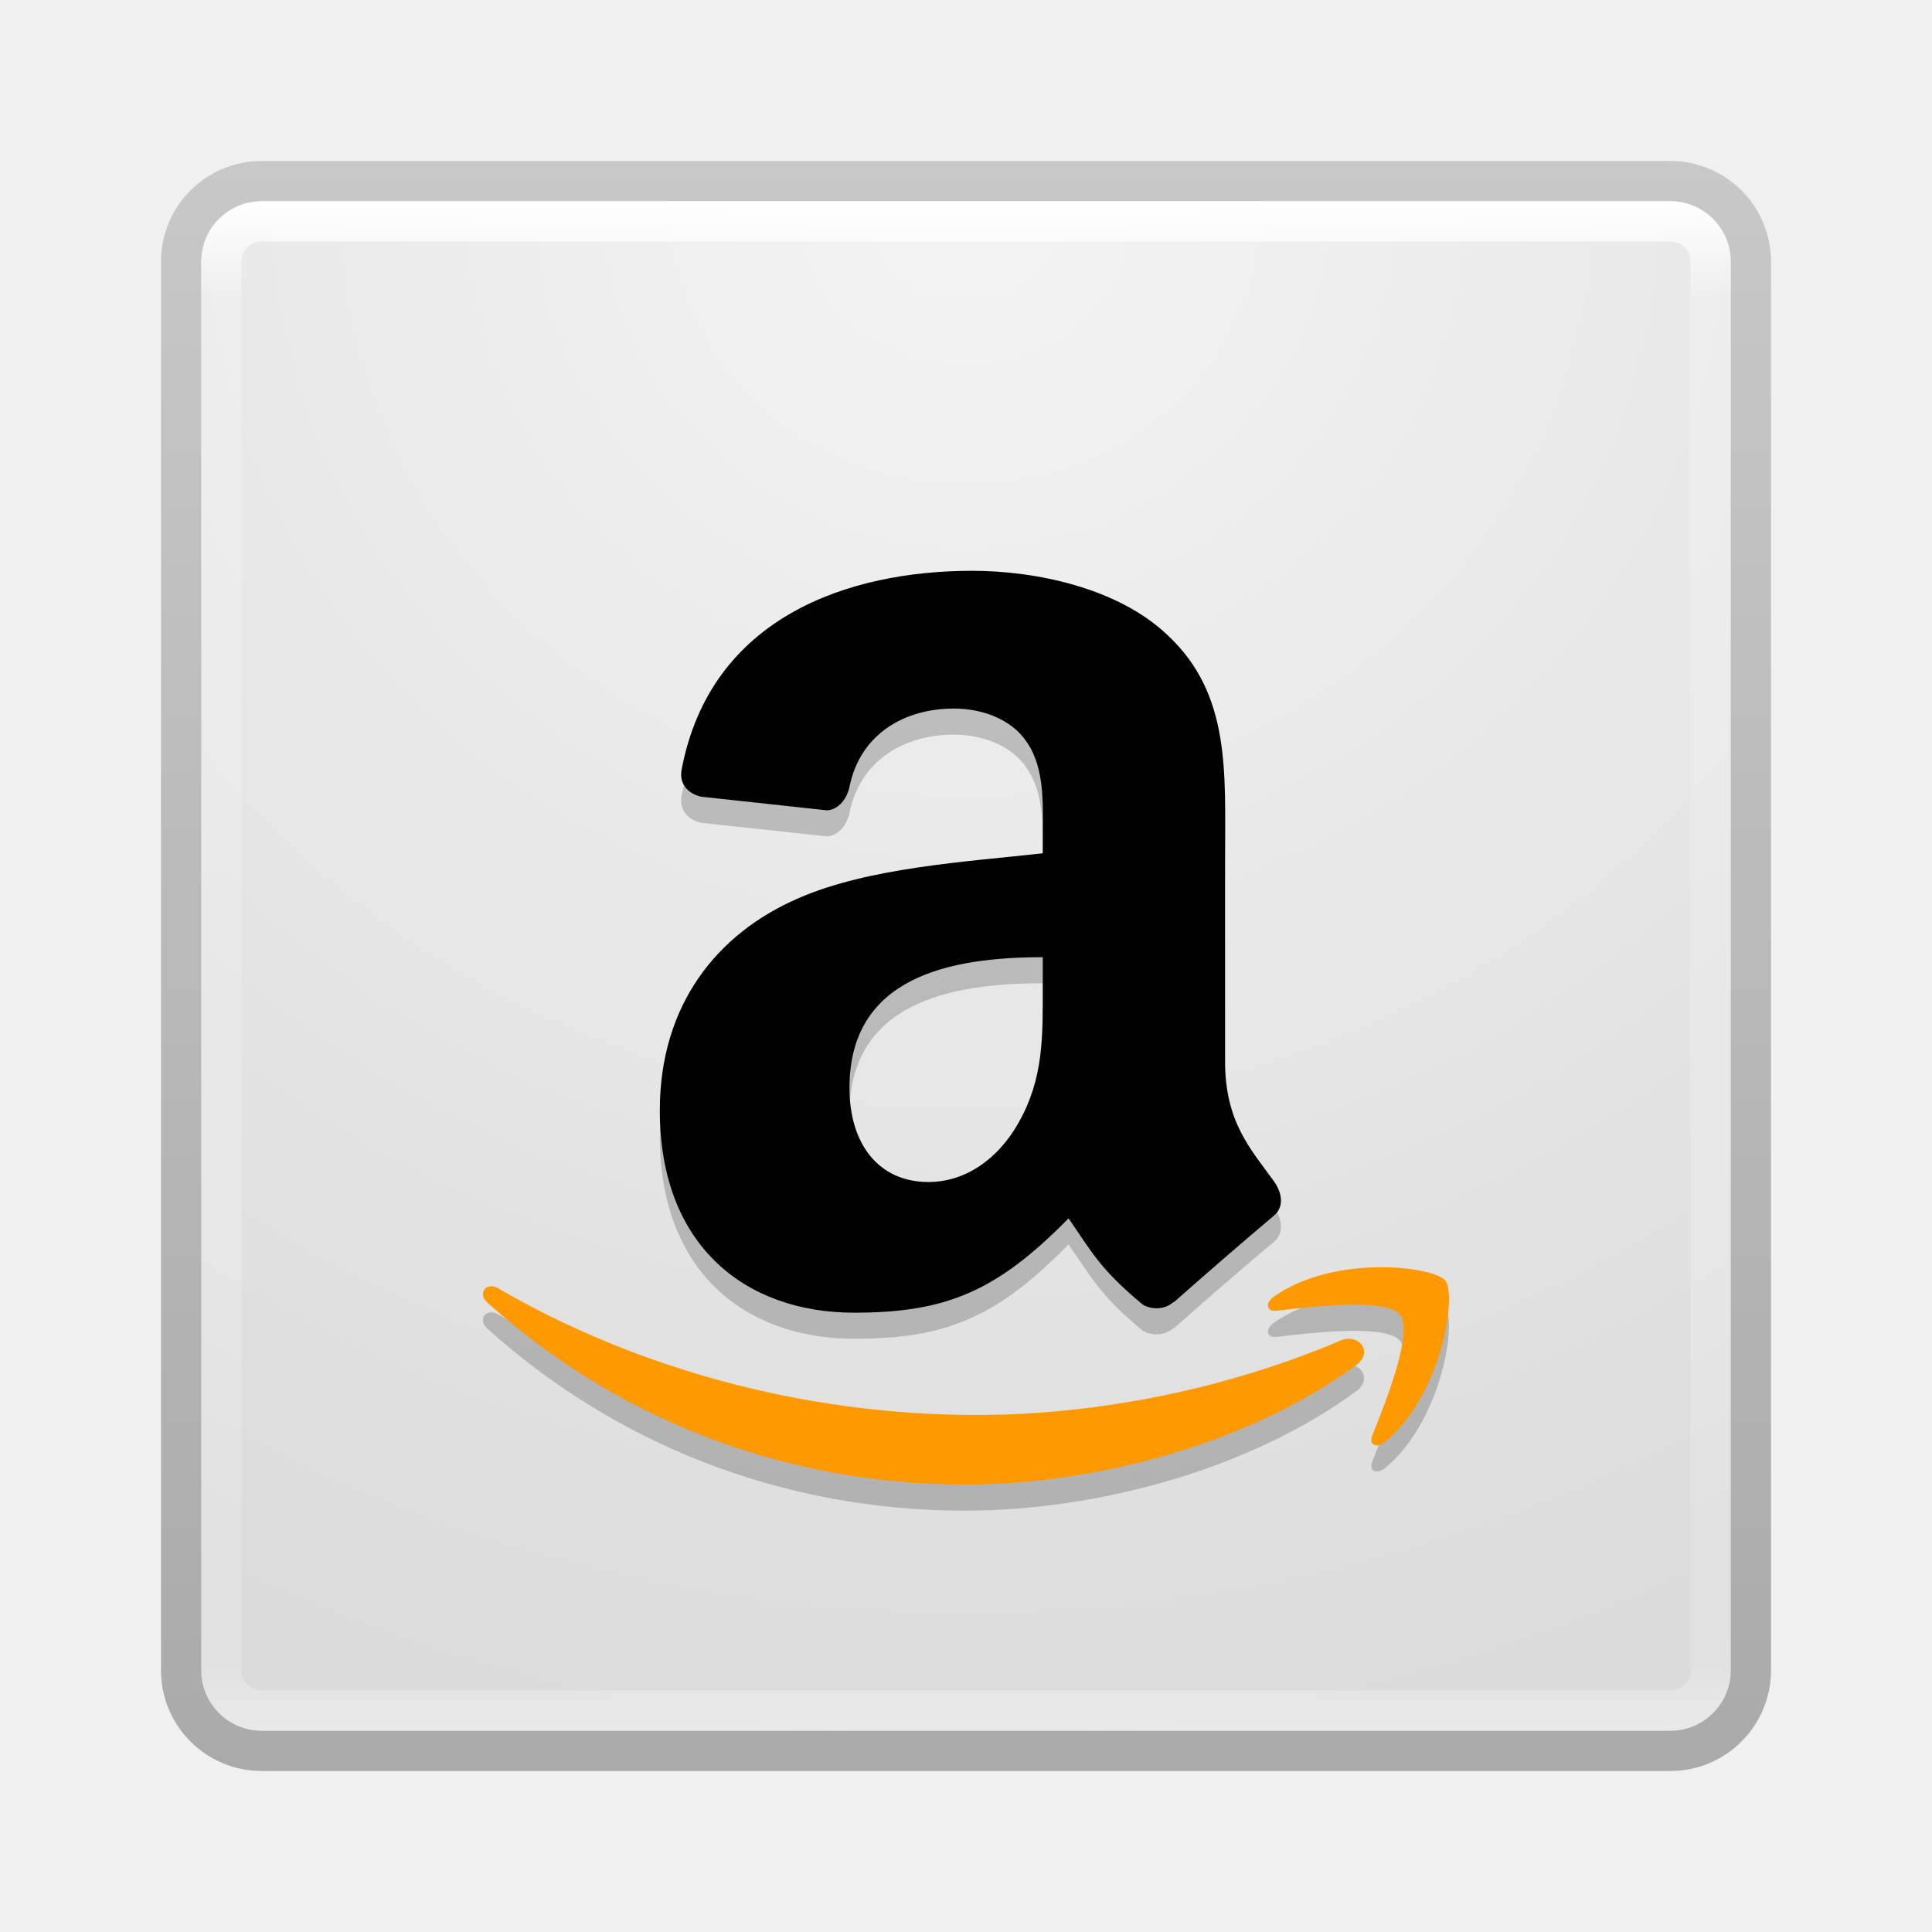
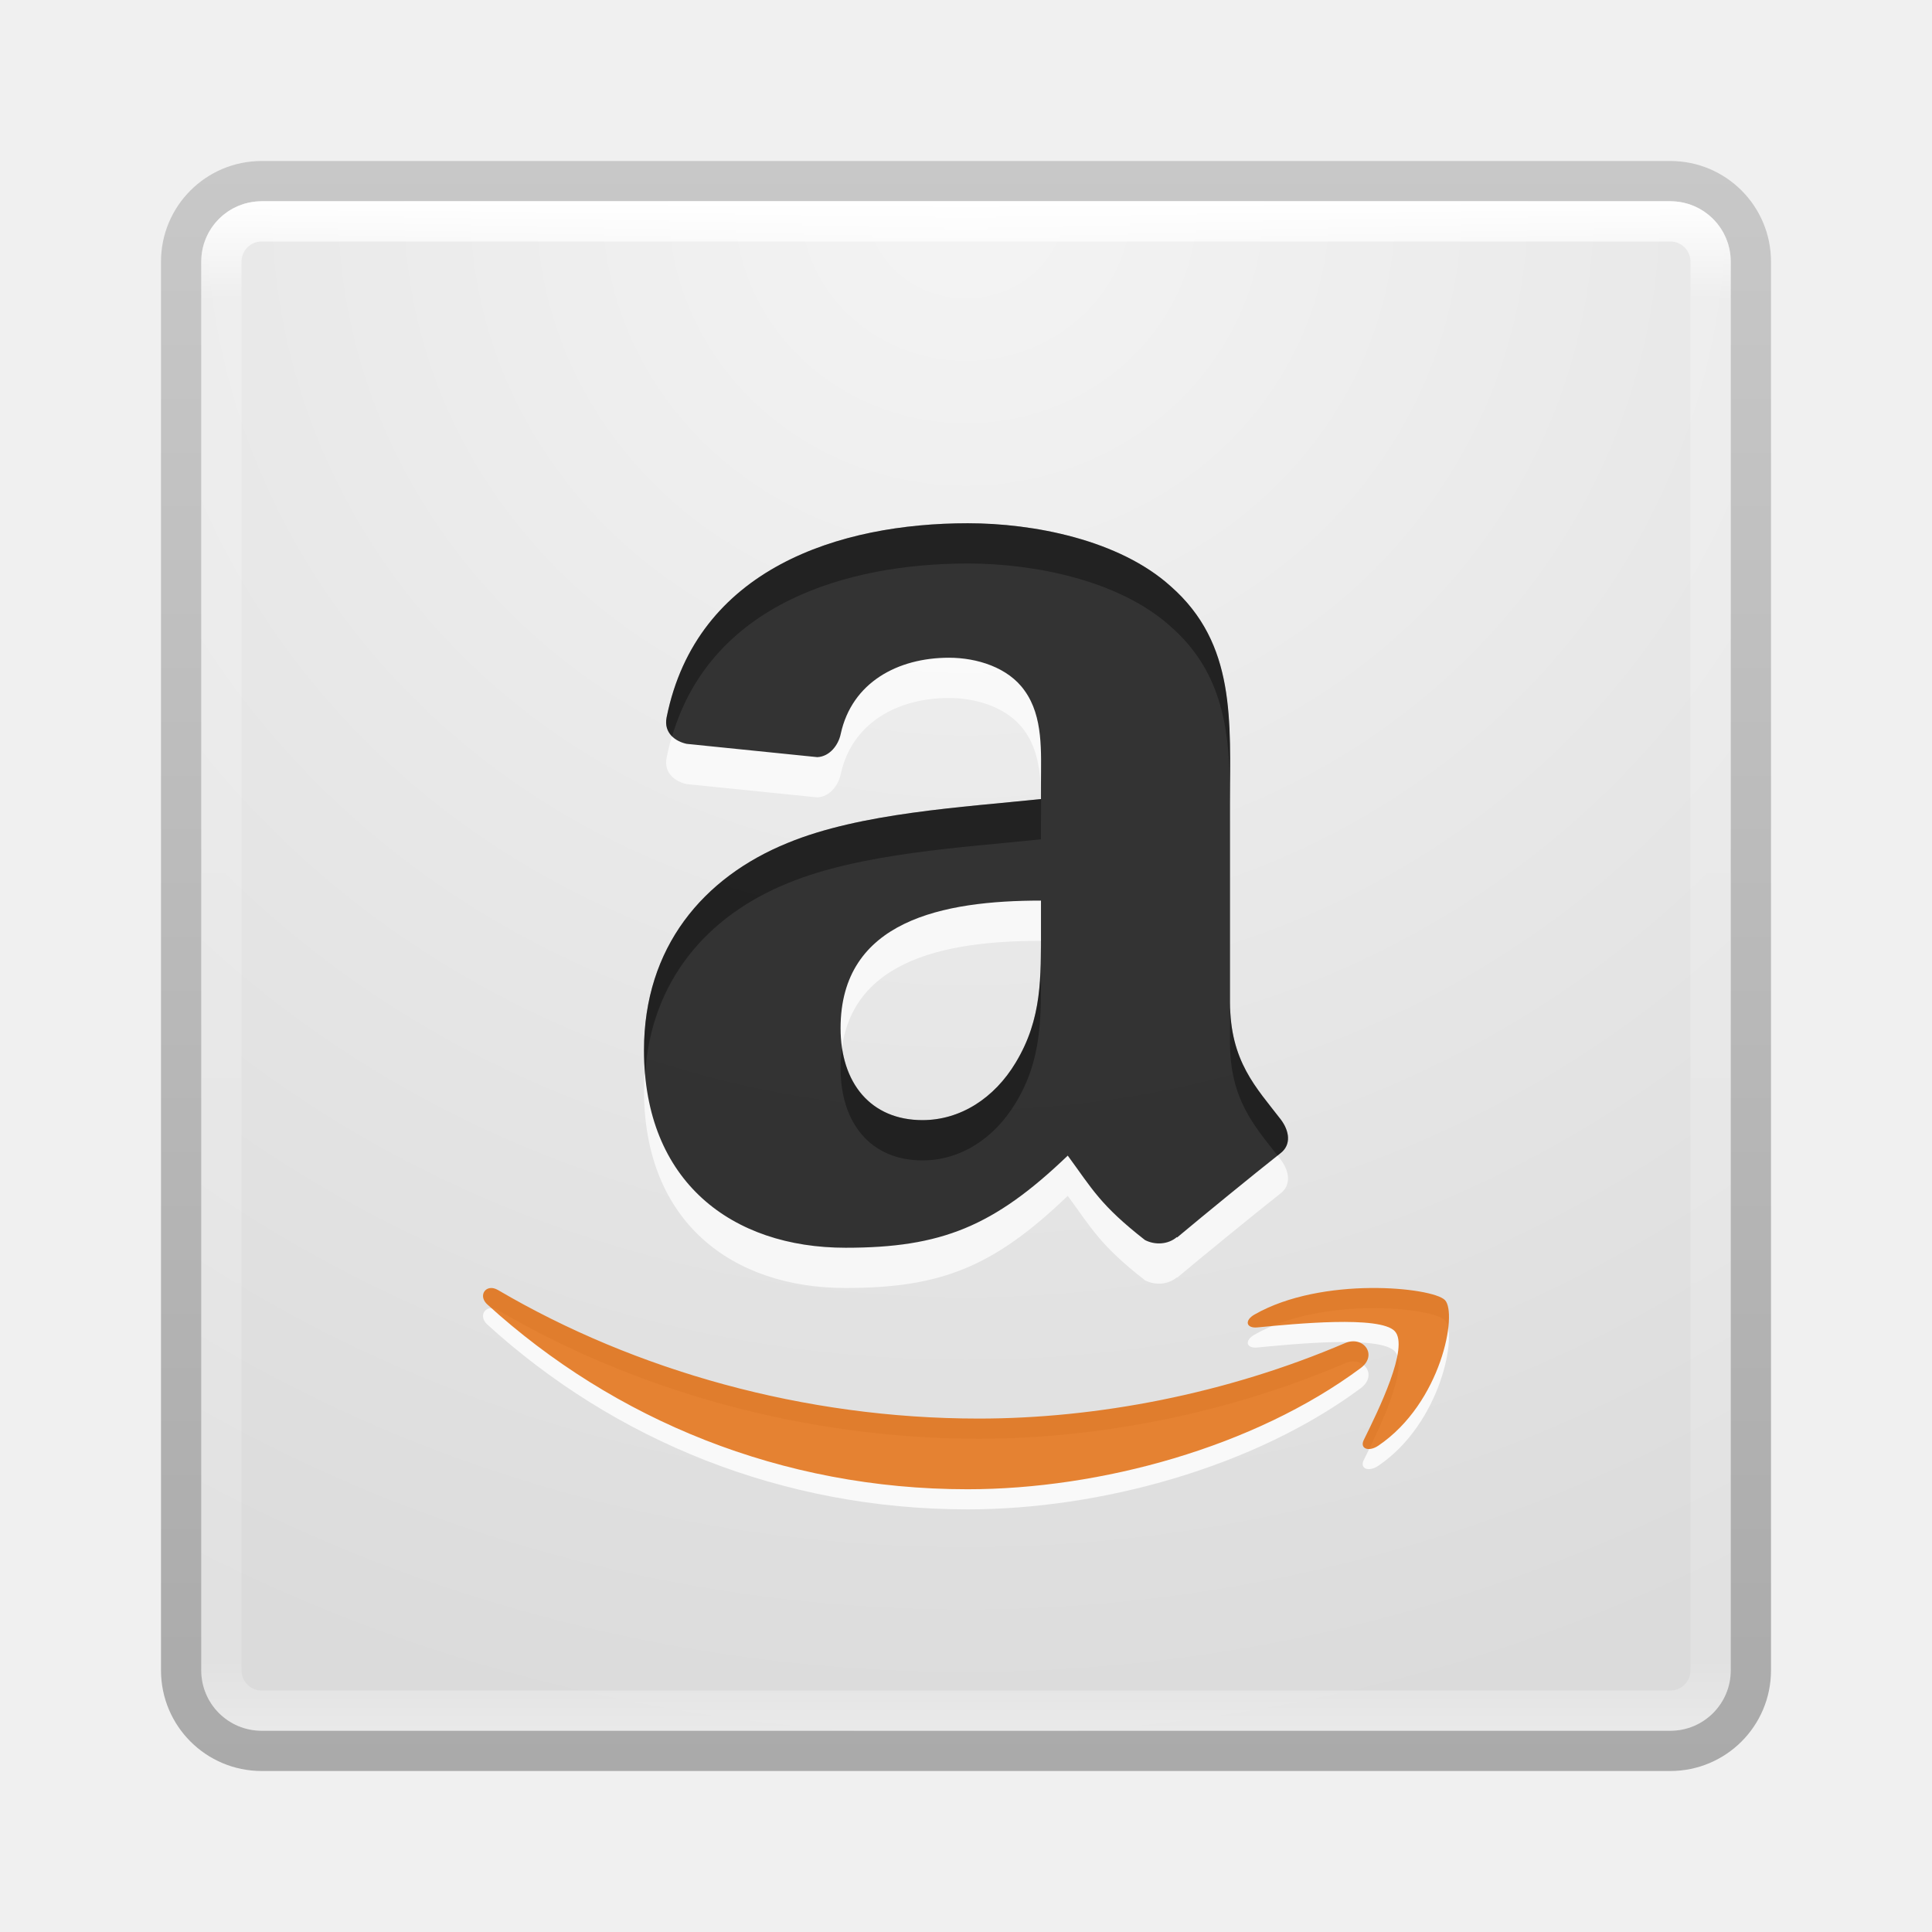
<svg xmlns="http://www.w3.org/2000/svg" xmlns:xlink="http://www.w3.org/1999/xlink" version="1.1" width="48" height="48" id="svg4117">
  <defs id="defs4119">
    <linearGradient id="linearGradient3924">
      <stop id="stop3926" style="stop-color:#ffffff;stop-opacity:1" offset="0" />
      <stop id="stop3928" style="stop-color:#ffffff;stop-opacity:0.235" offset="0.063" />
      <stop id="stop3930" style="stop-color:#ffffff;stop-opacity:0.157" offset="0.951" />
      <stop id="stop3932" style="stop-color:#ffffff;stop-opacity:0.392" offset="1" />
-     </linearGradient>
-     <radialGradient cx="4.993" cy="43.5" r="2.5" fx="4.993" fy="43.5" id="radialGradient2873-966-168" xlink:href="#linearGradient3688-166-749" gradientUnits="userSpaceOnUse" gradientTransform="matrix(2.003784,0,0,1.4,27.98813,-17.4)" />
-     <linearGradient id="linearGradient3688-166-749">
-       <stop id="stop2883" style="stop-color:#181818;stop-opacity:1" offset="0" />
-       <stop id="stop2885" style="stop-color:#181818;stop-opacity:0" offset="1" />
-     </linearGradient>
-     <radialGradient cx="4.993" cy="43.5" r="2.5" fx="4.993" fy="43.5" id="radialGradient2875-742-326" xlink:href="#linearGradient3688-464-309" gradientUnits="userSpaceOnUse" gradientTransform="matrix(2.003784,0,0,1.4,-20.01187,-104.4)" />
-     <linearGradient id="linearGradient3688-464-309">
-       <stop id="stop2889" style="stop-color:#181818;stop-opacity:1" offset="0" />
-       <stop id="stop2891" style="stop-color:#181818;stop-opacity:0" offset="1" />
-     </linearGradient>
-     <linearGradient x1="25.058" y1="47.028" x2="25.058" y2="39.999" id="linearGradient2877-634-617" xlink:href="#linearGradient3702-501-757" gradientUnits="userSpaceOnUse" />
-     <linearGradient id="linearGradient3702-501-757">
-       <stop id="stop2895" style="stop-color:#181818;stop-opacity:0" offset="0" />
-       <stop id="stop2897" style="stop-color:#181818;stop-opacity:1" offset="0.5" />
-       <stop id="stop2899" style="stop-color:#181818;stop-opacity:0" offset="1" />
    </linearGradient>
    <filter color-interpolation-filters="sRGB" id="filter3831">
      <feGaussianBlur stdDeviation="0.637" id="feGaussianBlur3833" />
    </filter>
    <clipPath id="clipPath3823">
      <path d="M 108.812,58 C 107.254,58 106,59.254 106,60.812 l 0,24.375 C 106,86.746 107.254,88 108.812,88 l 24.375,0 C 134.746,88 136,86.746 136,85.188 l 0,-24.375 C 136,59.254 134.746,58 133.188,58 l -24.375,0 z m 7.188,4.5 10,0 0,8.75 5,0 -10,13.75 -10,-13.75 5,0 0,-8.75 z" id="path3825" style="fill:#ffffff;fill-opacity:1;stroke:none" />
    </clipPath>
    <linearGradient x1="65.263" y1="64.205" x2="65.263" y2="50.069" id="linearGradient3812" xlink:href="#linearGradient5010" gradientUnits="userSpaceOnUse" gradientTransform="matrix(0.625,0,0,0.625,78.5,32.25)" />
    <filter color-interpolation-filters="sRGB" id="filter3806">
      <feGaussianBlur stdDeviation="1.2" id="feGaussianBlur3808" />
    </filter>
    <linearGradient x1="70" y1="54" x2="70" y2="75.095" id="linearGradient3788" xlink:href="#linearGradient3737" gradientUnits="userSpaceOnUse" gradientTransform="translate(0,4)" />
    <linearGradient x1="56" y1="72" x2="88" y2="72" id="linearGradient3773" xlink:href="#linearGradient3778" gradientUnits="userSpaceOnUse" gradientTransform="matrix(0.9375,0,0,0.9375,-140.5,3.5)" />
    <linearGradient x1="65.263" y1="64.205" x2="65.263" y2="50.069" id="linearGradient3832" xlink:href="#linearGradient3737" gradientUnits="userSpaceOnUse" gradientTransform="matrix(0.625,0,0,0.625,28.5,31.25)" />
    <filter color-interpolation-filters="sRGB" id="filter3174">
      <feGaussianBlur stdDeviation="1.71" id="feGaussianBlur3176" />
    </filter>
    <linearGradient id="linearGradient3737">
      <stop id="stop3739" style="stop-color:#ffffff;stop-opacity:1" offset="0" />
      <stop id="stop3741" style="stop-color:#ffffff;stop-opacity:0" offset="1" />
    </linearGradient>
    <linearGradient x1="45.448" y1="92.54" x2="45.448" y2="7.017" id="ButtonShadow" gradientUnits="userSpaceOnUse" gradientTransform="scale(1.005865,0.994169)">
      <stop id="stop3750" style="stop-color:#000000;stop-opacity:1" offset="0" />
      <stop id="stop3752" style="stop-color:#000000;stop-opacity:0.588" offset="1" />
    </linearGradient>
    <linearGradient id="linearGradient5010">
      <stop id="stop5012" style="stop-color:#000000;stop-opacity:1" offset="0" />
      <stop id="stop5014" style="stop-color:#000000;stop-opacity:0" offset="1" />
    </linearGradient>
    <linearGradient id="linearGradient3778">
      <stop id="stop3780" style="stop-color:#499119;stop-opacity:1" offset="0" />
      <stop id="stop3782" style="stop-color:#8fd625;stop-opacity:1" offset="1" />
    </linearGradient>
    <linearGradient id="linearGradient3104">
      <stop id="stop3106" style="stop-color:#aaaaaa;stop-opacity:1" offset="0" />
      <stop id="stop3108" style="stop-color:#c8c8c8;stop-opacity:1" offset="1" />
    </linearGradient>
    <linearGradient id="linearGradient3600">
      <stop id="stop3602" style="stop-color:#f4f4f4;stop-opacity:1" offset="0" />
      <stop id="stop3604" style="stop-color:#dbdbdb;stop-opacity:1" offset="1" />
    </linearGradient>
    <linearGradient id="linearGradient3104-5">
      <stop id="stop3106-9" style="stop-color:#aaaaaa;stop-opacity:1" offset="0" />
      <stop id="stop3108-8" style="stop-color:#c8c8c8;stop-opacity:1" offset="1" />
    </linearGradient>
-     <linearGradient x1="24" y1="5" x2="24" y2="43" id="linearGradient3084" xlink:href="#linearGradient3924" gradientUnits="userSpaceOnUse" gradientTransform="translate(2.4e-6,0.9674489)" />
-     <radialGradient cx="7.496" cy="8.45" r="20" fx="7.496" fy="8.45" id="radialGradient3093" xlink:href="#linearGradient3600" gradientUnits="userSpaceOnUse" gradientTransform="matrix(0,1.93928,-2.051527,-5.2784231e-8,41.33504,-8.486255)" />
-     <linearGradient x1="24" y1="44" x2="24" y2="3.899" id="linearGradient3095" xlink:href="#linearGradient3104" gradientUnits="userSpaceOnUse" gradientTransform="translate(-6e-7,0.9674389)" />
-     <linearGradient x1="20" y1="43" x2="20" y2="3" id="linearGradient3098" xlink:href="#linearGradient3104-5" gradientUnits="userSpaceOnUse" />
-     <linearGradient x1="23.064" y1="12.978" x2="23.064" y2="36.95" id="linearGradient3036" xlink:href="#linearGradient4311" gradientUnits="userSpaceOnUse" gradientTransform="matrix(1,0,0,-1,0,50.01215)" />
-     <linearGradient id="linearGradient4311">
-       <stop id="stop4313" style="stop-color:#000000;stop-opacity:1" offset="0" />
-       <stop id="stop4315" style="stop-color:#000000;stop-opacity:0" offset="1" />
-     </linearGradient>
-     <linearGradient x1="23.064" y1="12.978" x2="23.064" y2="36.95" id="linearGradient3039" xlink:href="#linearGradient4311" gradientUnits="userSpaceOnUse" />
-     <linearGradient gradientTransform="translate(-288,-219.5)" xlink:href="#linearGradient3994" id="linearGradient4014" x1="304" y1="256" x2="304" y2="232" gradientUnits="userSpaceOnUse" />
-     <linearGradient id="linearGradient3994">
-       <stop style="stop-color:#199cd4;stop-opacity:1;" offset="0" id="stop3996" />
-       <stop style="stop-color:#43b0df;stop-opacity:1" offset="1" id="stop3998" />
-     </linearGradient>
-     <linearGradient gradientTransform="translate(-288,-219.5)" xlink:href="#linearGradient3968" id="linearGradient3988" x1="312" y1="256" x2="312" y2="232" gradientUnits="userSpaceOnUse" />
-     <linearGradient id="linearGradient3968">
-       <stop style="stop-color:#ed6308;stop-opacity:1;" offset="0" id="stop3970" />
-       <stop style="stop-color:#f09e17;stop-opacity:1" offset="1" id="stop3972" />
-     </linearGradient>
-     <linearGradient xlink:href="#outerBackgroundGradient-4" id="linearGradient4262" x1="292" y1="244" x2="332" y2="244" gradientUnits="userSpaceOnUse" gradientTransform="matrix(0,-1,1,0,68,556)" />
-     <linearGradient id="outerBackgroundGradient-4">
-       <stop style="stop-color:#e7e7e7;stop-opacity:1;" offset="0" id="stop3864-8-6-4" />
-       <stop style="stop-color:#ffffff;stop-opacity:1;" offset="1" id="stop3866-9-1-6" />
-     </linearGradient>
-     <linearGradient y2="244" x2="332" y1="244" x1="292" gradientTransform="matrix(0,-1,1,0,-295.0509,332.339)" gradientUnits="userSpaceOnUse" id="linearGradient3152" xlink:href="#outerBackgroundGradient-4" />
+     <linearGradient x1="24" y1="5" x2="24" y2="43" id="linearGradient3084" xlink:href="#linearGradient3924" gradientUnits="userSpaceOnUse" gradientTransform="translate(2.4e-6,9.73e-6)" />
+     <radialGradient cx="7.496" cy="8.45" r="20" fx="7.496" fy="8.45" id="radialGradient3093" xlink:href="#linearGradient3600" gradientUnits="userSpaceOnUse" gradientTransform="matrix(0,1.93928,-2.051527,-5.2784231e-8,41.33504,-9.453694)" />
+     <linearGradient x1="24" y1="44" x2="24" y2="3.899" id="linearGradient3095" xlink:href="#linearGradient3104" gradientUnits="userSpaceOnUse" />
+     <linearGradient x1="20" y1="43" x2="20" y2="3" id="linearGradient3098" xlink:href="#linearGradient3104-5" gradientUnits="userSpaceOnUse" gradientTransform="translate(0,-0.9674392)" />
  </defs>
  <g transform="translate(-135.8571,-31.05041)" id="layer2" style="display:none">
    <path d="M 11,7 48,5 85,7 c 3.324,0 6,2.676 6,6 l 0,73 c 0,3.324 -2.676,6 -6,6 L 11,92 C 7.676,92 5,89.324 5,86 L 5,13 C 5,9.676 7.676,7 11,7 z" id="rect3745" style="opacity:0.9;fill:url(#ButtonShadow);fill-opacity:1;fill-rule:nonzero;stroke:none;filter:url(#filter3174)" />
  </g>
  <g transform="translate(-135.8571,-31.05041)" id="layer4" style="display:none">
    <rect width="30" height="30" rx="2.812" ry="2.812" x="-86" y="56" transform="matrix(0,-1,1,0,0,4)" id="rect3790" style="opacity:0.6;fill:#000000;fill-opacity:1;stroke:none;filter:url(#filter3806)" />
    <rect width="30" height="30" rx="2.812" ry="2.812" x="-88" y="56" transform="matrix(0,-1,1,0,0,0)" id="rect2993" style="fill:url(#linearGradient3773);fill-opacity:1;stroke:none" />
    <path d="M 58.812,58 C 57.254,58 56,59.254 56,60.812 l 0,24.375 c 0,0.873 0.411,1.641 1.031,2.156 C 57.028,87.29 57,87.242 57,87.188 l 0,-24.375 C 57,61.254 58.171,60 59.625,60 l 22.75,0 C 83.829,60 85,61.254 85,62.812 l 0,24.375 c 0,0.055 -0.028,0.102 -0.031,0.156 C 85.589,86.829 86,86.061 86,85.188 l 0,-24.375 C 86,59.254 84.746,58 83.188,58 l -24.375,0 z" id="rect3775" style="opacity:0.5;fill:url(#linearGradient3788);fill-opacity:1;stroke:none" />
    <path d="m 116,63.5 0,8.75 -5,0 10,13.75 10,-13.75 -5,0 0,-8.75 -10,0 z" transform="translate(-50,0)" clip-path="url(#clipPath3823)" id="path3810" style="opacity:0.6;fill:url(#linearGradient3812);fill-opacity:1;fill-rule:nonzero;stroke:none;display:inline;filter:url(#filter3831)" />
    <path d="m 66,62.5 0,8.75 -5,0 10,13.75 10,-13.75 -5,0 0,-8.75 -10,0 z" id="path4278" style="fill:url(#linearGradient3832);fill-opacity:1;fill-rule:nonzero;stroke:none;display:inline" />
  </g>
-   <g id="g4228" transform="translate(0,-0.9674392)">
-     <path style="color:#000000;display:inline;overflow:visible;visibility:visible;opacity:0.05;fill:url(#linearGradient3098);fill-opacity:1;fill-rule:nonzero;stroke:none;stroke-width:1;marker:none;enable-background:accumulate" id="path4564-0" d="M 22.969,8.188 A 2.936,2.936 0 0 0 21.562,8.594 l -11.031,6.375 A 2.936,2.936 0 0 0 9.125,17 2.936,2.936 0 0 0 9.094,17 2.936,2.936 0 0 0 8.125,19.188 L 8.062,31.906 a 2.936,2.936 0 0 0 1,2.188 2.936,2.936 0 0 0 0,0.031 2.936,2.936 0 0 0 1.438,2.094 l 11,6.312 a 2.936,2.936 0 0 0 2.406,0.219 2.936,2.936 0 0 0 0.031,0 2.936,2.936 0 0 0 2.5,-0.188 l 11,-6.344 a 2.936,2.936 0 0 0 1.406,-2 2.936,2.936 0 0 0 1.094,-2.25 l 0,-12.719 a 2.936,2.936 0 0 0 -1,-2.188 A 2.936,2.936 0 0 0 37.5,14.969 L 26.469,8.625 A 2.936,2.936 0 0 0 24.062,8.375 2.936,2.936 0 0 0 22.969,8.188 Z" />
-     <rect style="color:#000000;display:inline;overflow:visible;visibility:visible;fill:url(#radialGradient3093);fill-opacity:1;fill-rule:nonzero;stroke:url(#linearGradient3095);stroke-width:1;stroke-linecap:round;stroke-linejoin:round;stroke-miterlimit:4;stroke-dasharray:none;stroke-dashoffset:0;stroke-opacity:1;marker:none;enable-background:accumulate" id="rect5505-21" y="5.467" x="4.5" ry="2" rx="2" height="39" width="39" />
-     <rect style="fill:none;stroke:url(#linearGradient3084);stroke-width:1;stroke-linecap:round;stroke-linejoin:round;stroke-miterlimit:4;stroke-dasharray:none;stroke-dashoffset:0;stroke-opacity:1" id="rect6741-2" y="6.467" x="5.5" ry="1" rx="1" height="37" width="37" />
-     <path style="display:inline;opacity:0.2;fill:#000000;fill-opacity:1;fill-rule:evenodd" d="m 25.907,26.095 c 0,1.257 0.03,2.305 -0.605,3.421 -0.513,0.908 -1.328,1.466 -2.234,1.466 -1.238,0 -1.963,-0.942 -1.963,-2.339 0,-2.747 2.467,-3.246 4.802,-3.246 z m 3.255,7.864 c -0.214,0.191 -0.523,0.205 -0.763,0.075 -1.073,-0.89 -1.265,-1.302 -1.851,-2.149 -1.772,1.803 -3.027,2.344 -5.323,2.344 -2.718,0 -4.832,-1.675 -4.832,-5.026 0,-2.618 1.419,-4.398 3.443,-5.271 1.752,-0.768 4.198,-0.907 6.071,-1.117 l 0,-0.419 c 0,-0.768 0.06,-1.676 -0.393,-2.339 C 25.121,19.463 24.366,19.219 23.702,19.219 c -1.231,0 -2.326,0.63 -2.595,1.936 -0.056,0.291 -0.268,0.578 -0.561,0.593 l -3.129,-0.339 c -0.264,-0.059 -0.558,-0.271 -0.482,-0.674 0.719,-3.792 4.147,-4.938 7.219,-4.938 1.57,0 3.624,0.419 4.862,1.606 1.57,1.466 1.42,3.421 1.42,5.551 l 0,5.024 c 0,1.511 0.628,2.175 1.218,2.99 0.206,0.293 0.253,0.642 -0.01,0.856 -0.66,0.553 -1.832,1.569 -2.476,2.142 z" id="path3104" />
-     <path style="opacity:0.2;fill:#000000;fill-opacity:1;fill-rule:evenodd;stroke:none" id="path3106" d="M 33.694,35.532 C 31.066,37.468 27.257,38.5 23.977,38.5 c -4.599,0 -8.739,-1.699 -11.871,-4.525 -0.246,-0.222 -0.026,-0.525 0.27,-0.352 3.38,1.965 7.559,3.147 11.877,3.147 2.912,0 6.115,-0.602 9.06,-1.851 0.445,-0.189 0.817,0.291 0.382,0.614" />
-     <path style="opacity:0.2;fill:#000000;fill-opacity:1;fill-rule:evenodd;stroke:none" id="path3108" d="m 34.786,34.284 c -0.335,-0.429 -2.221,-0.203 -3.067,-0.102 -0.258,0.031 -0.297,-0.193 -0.065,-0.354 1.502,-1.056 3.967,-0.751 4.254,-0.397 0.287,0.356 -0.075,2.824 -1.486,4.002 -0.217,0.181 -0.423,0.085 -0.327,-0.155 0.317,-0.791 1.028,-2.562 0.691,-2.993" />
-     <path id="path7-5" d="m 25.907,25.447 c 0,1.257 0.03,2.305 -0.605,3.421 -0.513,0.908 -1.328,1.466 -2.234,1.466 -1.238,0 -1.963,-0.942 -1.963,-2.339 0,-2.747 2.467,-3.246 4.802,-3.246 z m 3.255,7.864 c -0.214,0.191 -0.523,0.205 -0.763,0.075 -1.073,-0.89 -1.265,-1.302 -1.851,-2.149 -1.772,1.803 -3.027,2.344 -5.323,2.344 -2.718,0 -4.832,-1.675 -4.832,-5.026 0,-2.618 1.419,-4.398 3.443,-5.271 1.752,-0.768 4.198,-0.907 6.071,-1.117 l 0,-0.419 c 0,-0.768 0.06,-1.676 -0.393,-2.339 -0.393,-0.594 -1.148,-0.838 -1.812,-0.838 -1.231,0 -2.326,0.63 -2.595,1.936 -0.056,0.291 -0.268,0.578 -0.561,0.593 l -3.129,-0.339 c -0.264,-0.059 -0.558,-0.271 -0.482,-0.674 0.719,-3.792 4.147,-4.938 7.219,-4.938 1.57,0 3.624,0.419 4.862,1.606 1.57,1.466 1.42,3.421 1.42,5.551 l 0,5.024 c 0,1.511 0.628,2.175 1.218,2.99 0.206,0.293 0.253,0.642 -0.01,0.856 -0.66,0.553 -1.832,1.569 -2.476,2.142 z" style="display:inline;fill:#010101;fill-rule:evenodd" />
-     <path d="m 33.694,34.884 c -2.628,1.935 -6.437,2.968 -9.717,2.968 -4.599,0 -8.739,-1.699 -11.871,-4.525 -0.246,-0.222 -0.026,-0.525 0.27,-0.352 3.38,1.965 7.559,3.147 11.877,3.147 2.912,0 6.115,-0.602 9.06,-1.851 0.445,-0.189 0.817,0.291 0.382,0.614" id="path8-9" style="fill:#ff9900;fill-opacity:1;fill-rule:evenodd;stroke:none" />
-     <path d="m 34.786,33.635 c -0.335,-0.429 -2.221,-0.203 -3.067,-0.102 -0.258,0.031 -0.297,-0.193 -0.065,-0.354 1.502,-1.056 3.967,-0.751 4.254,-0.397 0.287,0.356 -0.075,2.824 -1.486,4.002 -0.217,0.181 -0.423,0.085 -0.327,-0.155 0.317,-0.791 1.028,-2.562 0.691,-2.993" id="path10-3" style="fill:#ff9900;fill-opacity:1;fill-rule:evenodd;stroke:none" />
-   </g>
+   <path d="m 22.969,7.22 a 2.936,2.936 0 0 0 -1.406,0.406 L 10.531,14.001 a 2.936,2.936 0 0 0 -1.406,2.031 2.936,2.936 0 0 0 -0.031,0 2.936,2.936 0 0 0 -0.969,2.188 l -0.062,12.719 a 2.936,2.936 0 0 0 1,2.188 2.936,2.936 0 0 0 0,0.031 2.936,2.936 0 0 0 1.438,2.094 l 11,6.312 a 2.936,2.936 0 0 0 2.406,0.219 2.936,2.936 0 0 0 0.031,0 2.936,2.936 0 0 0 2.5,-0.188 l 11,-6.344 a 2.936,2.936 0 0 0 1.406,-2 2.936,2.936 0 0 0 1.094,-2.25 l 0,-12.719 a 2.936,2.936 0 0 0 -1,-2.188 A 2.936,2.936 0 0 0 37.5,14.001 L 26.469,7.658 a 2.936,2.936 0 0 0 -2.406,-0.25 2.936,2.936 0 0 0 -1.094,-0.188 z" id="path4564-0" style="color:#000000;display:inline;overflow:visible;visibility:visible;opacity:0.05;fill:url(#linearGradient3098);fill-opacity:1;fill-rule:nonzero;stroke:none;stroke-width:1;marker:none;enable-background:accumulate" />
+   <rect width="39" height="39" rx="2" ry="2" x="4.5" y="4.5" id="rect5505-21" style="color:#000000;display:inline;overflow:visible;visibility:visible;fill:url(#radialGradient3093);fill-opacity:1;fill-rule:nonzero;stroke:url(#linearGradient3095);stroke-width:1;stroke-linecap:round;stroke-linejoin:round;stroke-miterlimit:4;stroke-dasharray:none;stroke-dashoffset:0;stroke-opacity:1;marker:none;enable-background:accumulate" />
+   <rect width="37" height="37" rx="1" ry="1" x="5.5" y="5.5" id="rect6741-2" style="fill:none;stroke:url(#linearGradient3084);stroke-width:1;stroke-linecap:round;stroke-linejoin:round;stroke-miterlimit:4;stroke-dasharray:none;stroke-dashoffset:0;stroke-opacity:1" />
+   <path id="path4233" d="m 25.863,24.057 c 0,1.227 0.031,2.251 -0.627,3.341 -0.531,0.887 -1.377,1.431 -2.317,1.431 -1.284,0 -2.035,-0.92 -2.035,-2.284 0,-2.682 2.557,-3.17 4.979,-3.17 z m 3.375,7.679 c -0.222,0.187 -0.542,0.2 -0.791,0.073 C 27.334,30.94 27.135,30.538 26.528,29.711 24.691,31.472 23.389,32 21.009,32 18.191,32 16,30.364 16,27.091 c 0,-2.557 1.471,-4.295 3.569,-5.148 1.816,-0.75 4.353,-0.886 6.294,-1.091 l 0,-0.409 c 0,-0.75 0.062,-1.636 -0.407,-2.284 -0.407,-0.58 -1.19,-0.818 -1.878,-0.818 -1.277,0 -2.412,0.615 -2.69,1.891 -0.058,0.284 -0.278,0.565 -0.582,0.579 L 17.061,19.481 C 16.787,19.423 16.483,19.216 16.562,18.823 17.307,15.119 20.861,14 24.047,14 c 1.628,0 3.757,0.409 5.041,1.568 1.628,1.432 1.472,3.341 1.472,5.421 l 0,4.907 c 0,1.476 0.651,2.124 1.263,2.92 0.214,0.286 0.262,0.627 -0.01,0.836 -0.684,0.54 -1.899,1.533 -2.567,2.092 z" style="display:inline;fill:#ffffff;fill-opacity:1;fill-rule:evenodd;opacity:0.7" />
+   <path style="display:inline;fill:#010101;fill-rule:evenodd;opacity:0.8" d="m 25.863,23.057 c 0,1.227 0.031,2.251 -0.627,3.341 -0.531,0.887 -1.377,1.431 -2.317,1.431 -1.284,0 -2.035,-0.92 -2.035,-2.284 0,-2.682 2.557,-3.17 4.979,-3.17 z m 3.375,7.679 c -0.222,0.187 -0.542,0.2 -0.791,0.073 C 27.334,29.94 27.135,29.538 26.528,28.711 24.691,30.472 23.389,31 21.009,31 18.191,31 16,29.364 16,26.091 c 0,-2.557 1.471,-4.295 3.569,-5.148 1.816,-0.75 4.353,-0.886 6.294,-1.091 l 0,-0.409 c 0,-0.75 0.062,-1.636 -0.407,-2.284 -0.407,-0.58 -1.19,-0.818 -1.878,-0.818 -1.277,0 -2.412,0.615 -2.69,1.891 -0.058,0.284 -0.278,0.565 -0.582,0.579 L 17.061,18.481 C 16.787,18.423 16.483,18.216 16.562,17.823 17.307,14.119 20.861,13 24.047,13 c 1.628,0 3.757,0.409 5.041,1.568 1.628,1.432 1.472,3.341 1.472,5.421 l 0,4.907 c 0,1.476 0.651,2.124 1.263,2.92 0.214,0.286 0.262,0.627 -0.01,0.836 -0.684,0.54 -1.899,1.533 -2.567,2.092 z" id="path7-5" />
+   <path id="path4241" d="m 34.041,32.5 c -0.933,0.01 -2.036,0.181 -2.871,0.658 -0.258,0.146 -0.214,0.349 0.072,0.32 0.941,-0.091 3.036,-0.296 3.408,0.092 0.374,0.389 -0.415,1.991 -0.768,2.705 -0.107,0.217 0.123,0.304 0.363,0.141 1.569,-1.064 1.972,-3.296 1.652,-3.617 C 35.739,32.639 34.974,32.49 34.041,32.5 Z m -21.865,0.002 c -0.176,0.023 -0.254,0.237 -0.068,0.406 3.148,2.867 7.309,4.592 11.932,4.592 3.297,0 7.124,-1.047 9.766,-3.01 0.437,-0.327 0.064,-0.815 -0.383,-0.623 -2.96,1.267 -6.181,1.877 -9.107,1.877 -4.339,0 -8.54,-1.198 -11.938,-3.191 -0.074,-0.044 -0.143,-0.058 -0.201,-0.051 z" style="fill:#ffffff;fill-opacity:1;fill-rule:evenodd;stroke:none;opacity:0.8" />
+   <path style="fill:#e06400;fill-opacity:1;fill-rule:evenodd;stroke:none;opacity:0.8" d="M 34.041 32 C 33.108 32.01 32.005 32.181 31.17 32.658 C 30.912 32.804 30.956 33.007 31.242 32.979 C 32.183 32.888 34.278 32.683 34.65 33.07 C 35.025 33.459 34.235 35.061 33.883 35.775 C 33.776 35.992 34.005 36.08 34.246 35.916 C 35.815 34.852 36.218 32.62 35.898 32.299 C 35.739 32.139 34.974 31.99 34.041 32 z M 12.176 32.002 C 12 32.025 11.922 32.239 12.107 32.408 C 15.256 35.275 19.417 37 24.039 37 C 27.336 37 31.163 35.953 33.805 33.99 C 34.242 33.663 33.869 33.176 33.422 33.367 C 30.462 34.634 27.241 35.244 24.314 35.244 C 19.975 35.244 15.774 34.046 12.377 32.053 C 12.303 32.009 12.234 31.994 12.176 32.002 z " id="path8-9" />
+   <path style="display:inline;fill:#000101;fill-rule:evenodd;opacity:0.3;fill-opacity:1" d="M 24.047 13 C 20.862 13 17.308 14.119 16.562 17.822 C 16.521 18.03 16.588 18.184 16.699 18.293 C 17.666 15.015 21.02 14 24.047 14 C 25.675 14 27.804 14.409 29.088 15.568 C 30.309 16.642 30.526 17.985 30.559 19.467 C 30.57 17.594 30.577 15.878 29.088 14.568 C 27.804 13.409 25.675 13 24.047 13 z M 25.863 19.822 L 25.863 19.852 C 23.922 20.056 21.384 20.193 19.568 20.943 C 17.47 21.796 16 23.535 16 26.092 C 16 26.303 16.009 26.507 16.027 26.705 C 16.171 24.364 17.58 22.751 19.568 21.943 C 21.384 21.193 23.922 21.056 25.863 20.852 L 25.863 20.443 C 25.863 20.244 25.866 20.034 25.863 19.822 z M 25.861 23.375 C 25.861 24.461 25.835 25.406 25.236 26.398 C 24.705 27.285 23.859 27.83 22.92 27.83 C 21.797 27.83 21.082 27.126 20.92 26.037 C 20.898 26.198 20.885 26.365 20.885 26.545 C 20.885 27.909 21.636 28.83 22.92 28.83 C 23.859 28.83 24.705 28.285 25.236 27.398 C 25.894 26.308 25.863 25.284 25.863 24.057 L 25.863 23.375 C 25.863 23.375 25.862 23.375 25.861 23.375 z M 30.559 24.896 L 30.559 25.896 C 30.559 27.305 31.154 27.96 31.74 28.709 C 31.76 28.693 31.793 28.666 31.812 28.65 C 32.085 28.441 32.036 28.102 31.822 27.816 C 31.21 27.02 30.559 26.372 30.559 24.896 z " id="path4235" />
</svg>
